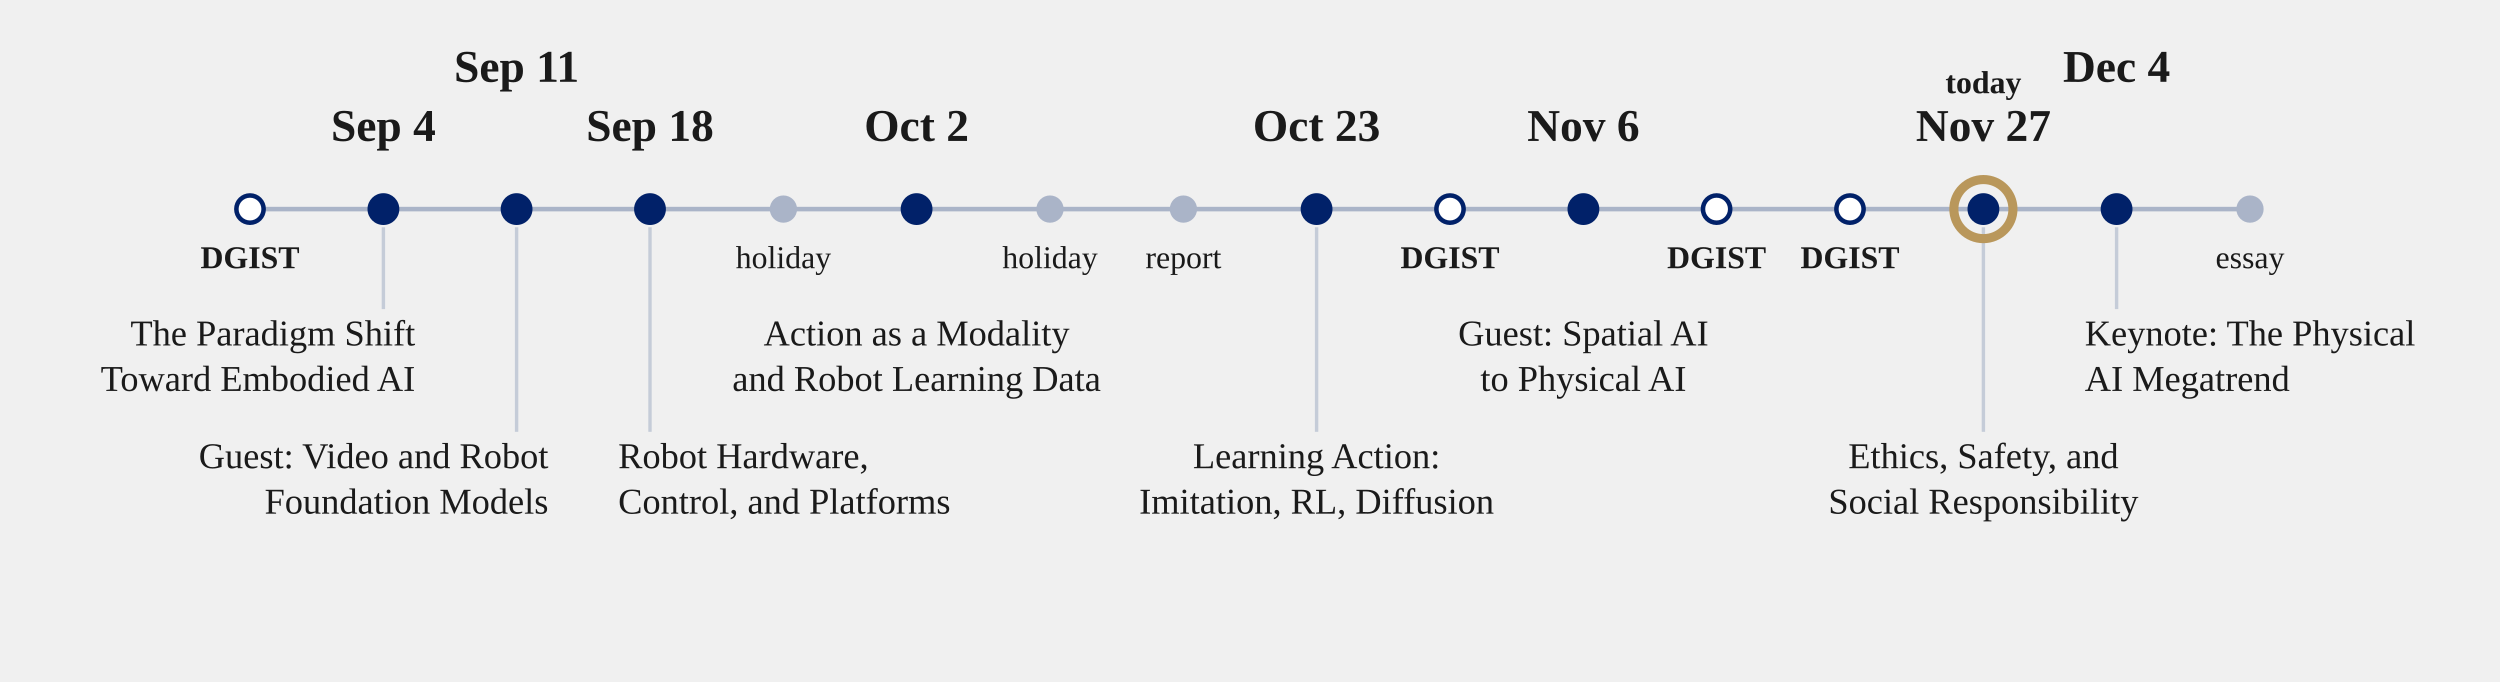
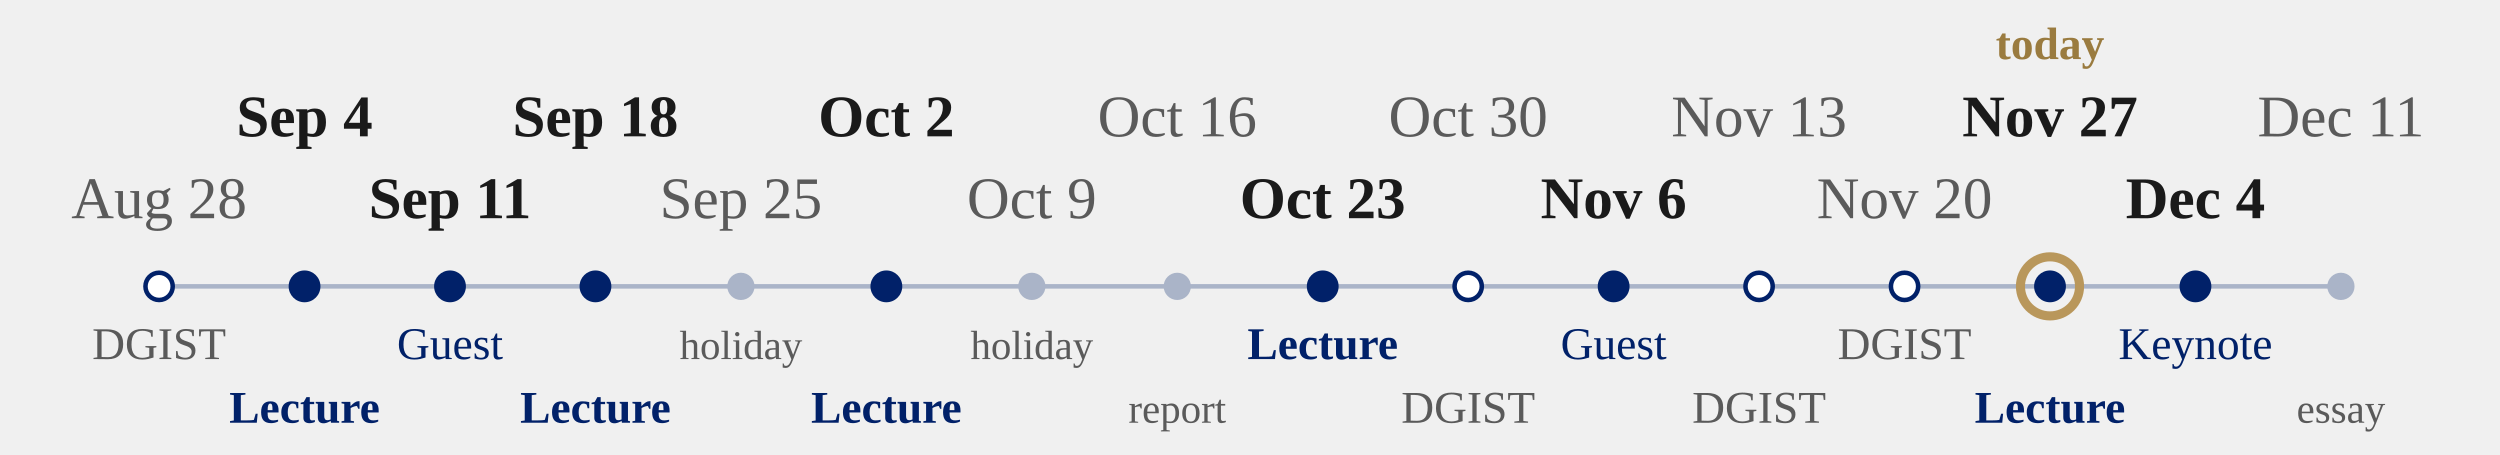
- <svg xmlns="http://www.w3.org/2000/svg" viewBox="0 0 1100 300" class="semester-map-svg" role="img" aria-label="Semester timeline, week 14 highlighted" style="font-family:inherit">
-   <line x1="110.0" y1="92" x2="990.0" y2="92" stroke="#aab4c8" stroke-width="2" />
-   <circle cx="110.0" cy="92" r="6" fill="#fff" stroke="#012169" stroke-width="2" />
-   <text x="110.0" y="118" font-size="14" font-weight="600" text-anchor="middle" fill="#1a1a1a" class="tag">DGIST</text>
-   <line x1="168.7" y1="100" x2="168.7" y2="136" stroke="#c5ccd8" stroke-width="1.5" />
-   <circle cx="168.7" cy="92" r="7" fill="#012169" />
-   <text x="168.7" y="62" font-size="20" font-weight="700" text-anchor="middle" fill="#1a1a1a" class="date">Sep 4</text>
-   <text x="182.7" y="152" font-size="16" text-anchor="end" fill="#1a1a1a" class="label">The Paradigm Shift</text>
-   <text x="182.7" y="172" font-size="16" text-anchor="end" fill="#1a1a1a" class="label">Toward Embodied AI</text>
-   <line x1="227.3" y1="100" x2="227.3" y2="190" stroke="#c5ccd8" stroke-width="1.5" />
-   <circle cx="227.3" cy="92" r="7" fill="#012169" />
-   <text x="227.3" y="36" font-size="20" font-weight="700" text-anchor="middle" fill="#1a1a1a" class="date">Sep 11</text>
-   <text x="241.3" y="206" font-size="16" text-anchor="end" fill="#1a1a1a" class="label">Guest: Video and Robot</text>
-   <text x="241.3" y="226" font-size="16" text-anchor="end" fill="#1a1a1a" class="label">Foundation Models</text>
-   <line x1="286.0" y1="100" x2="286.0" y2="190" stroke="#c5ccd8" stroke-width="1.5" />
-   <circle cx="286.0" cy="92" r="7" fill="#012169" />
-   <text x="286.0" y="62" font-size="20" font-weight="700" text-anchor="middle" fill="#1a1a1a" class="date">Sep 18</text>
-   <text x="272.0" y="206" font-size="16" text-anchor="start" fill="#1a1a1a" class="label">Robot Hardware,</text>
-   <text x="272.0" y="226" font-size="16" text-anchor="start" fill="#1a1a1a" class="label">Control, and Platforms</text>
-   <circle cx="344.7" cy="92" r="6" fill="#aab4c8" />
-   <text x="344.7" y="118" font-size="14" text-anchor="middle" fill="#1a1a1a" class="tag">holiday</text>
-   <circle cx="403.3" cy="92" r="7" fill="#012169" />
-   <text x="403.3" y="62" font-size="20" font-weight="700" text-anchor="middle" fill="#1a1a1a" class="date">Oct 2</text>
-   <text x="403.3" y="152" font-size="16" text-anchor="middle" fill="#1a1a1a" class="label">Action as a Modality</text>
-   <text x="403.3" y="172" font-size="16" text-anchor="middle" fill="#1a1a1a" class="label">and Robot Learning Data</text>
-   <circle cx="462.0" cy="92" r="6" fill="#aab4c8" />
-   <text x="462.0" y="118" font-size="14" text-anchor="middle" fill="#1a1a1a" class="tag">holiday</text>
-   <circle cx="520.7" cy="92" r="6" fill="#aab4c8" />
-   <text x="520.7" y="118" font-size="14" text-anchor="middle" fill="#1a1a1a" class="tag">report</text>
-   <line x1="579.3" y1="100" x2="579.3" y2="190" stroke="#c5ccd8" stroke-width="1.5" />
-   <circle cx="579.3" cy="92" r="7" fill="#012169" />
-   <text x="579.3" y="62" font-size="20" font-weight="700" text-anchor="middle" fill="#1a1a1a" class="date">Oct 23</text>
-   <text x="579.3" y="206" font-size="16" text-anchor="middle" fill="#1a1a1a" class="label">Learning Action:</text>
-   <text x="579.3" y="226" font-size="16" text-anchor="middle" fill="#1a1a1a" class="label">Imitation, RL, Diffusion</text>
-   <circle cx="638.0" cy="92" r="6" fill="#fff" stroke="#012169" stroke-width="2" />
-   <text x="638.0" y="118" font-size="14" font-weight="600" text-anchor="middle" fill="#1a1a1a" class="tag">DGIST</text>
-   <circle cx="696.7" cy="92" r="7" fill="#012169" />
-   <text x="696.7" y="62" font-size="20" font-weight="700" text-anchor="middle" fill="#1a1a1a" class="date">Nov 6</text>
-   <text x="696.7" y="152" font-size="16" text-anchor="middle" fill="#1a1a1a" class="label">Guest: Spatial AI</text>
-   <text x="696.7" y="172" font-size="16" text-anchor="middle" fill="#1a1a1a" class="label">to Physical AI</text>
-   <circle cx="755.3" cy="92" r="6" fill="#fff" stroke="#012169" stroke-width="2" />
-   <text x="755.3" y="118" font-size="14" font-weight="600" text-anchor="middle" fill="#1a1a1a" class="tag">DGIST</text>
-   <circle cx="814.0" cy="92" r="6" fill="#fff" stroke="#012169" stroke-width="2" />
-   <text x="814.0" y="118" font-size="14" font-weight="600" text-anchor="middle" fill="#1a1a1a" class="tag">DGIST</text>
-   <line x1="872.7" y1="100" x2="872.7" y2="190" stroke="#c5ccd8" stroke-width="1.5" />
-   <circle cx="872.7" cy="92" r="7" fill="#012169" />
-   <circle cx="872.7" cy="92" r="13" fill="none" stroke="#B9975B" stroke-width="4" class="today-ring" />
-   <text x="872.7" y="41" font-size="14" font-weight="600" text-anchor="middle" fill="#1a1a1a" class="today-tag">today</text>
-   <text x="872.7" y="62" font-size="20" font-weight="700" text-anchor="middle" fill="#1a1a1a" class="date">Nov 27</text>
-   <text x="872.7" y="206" font-size="16" text-anchor="middle" fill="#1a1a1a" class="label">Ethics, Safety, and</text>
-   <text x="872.7" y="226" font-size="16" text-anchor="middle" fill="#1a1a1a" class="label">Social Responsibility</text>
-   <line x1="931.3" y1="100" x2="931.3" y2="136" stroke="#c5ccd8" stroke-width="1.5" />
-   <circle cx="931.3" cy="92" r="7" fill="#012169" />
-   <text x="931.3" y="36" font-size="20" font-weight="700" text-anchor="middle" fill="#1a1a1a" class="date">Dec 4</text>
-   <text x="917.3" y="152" font-size="16" text-anchor="start" fill="#1a1a1a" class="label">Keynote: The Physical</text>
-   <text x="917.3" y="172" font-size="16" text-anchor="start" fill="#1a1a1a" class="label">AI Megatrend</text>
-   <circle cx="990.0" cy="92" r="6" fill="#aab4c8" />
-   <text x="990.0" y="118" font-size="14" text-anchor="middle" fill="#1a1a1a" class="tag">essay</text>
+ <svg xmlns="http://www.w3.org/2000/svg" viewBox="0 0 1100 200" class="semester-map-svg" role="img" aria-label="Semester timeline, week 14 highlighted" style="font-family:inherit">
+   <line x1="70.0" y1="126" x2="1030.0" y2="126" stroke="#aab4c8" stroke-width="2" />
+   <circle cx="70.0" cy="126" r="6" fill="#fff" stroke="#012169" stroke-width="2" />
+   <text x="70.0" y="96" font-size="26" font-weight="400" text-anchor="middle" fill="#5a5a5a" class="date">Aug 28</text>
+   <text x="70.0" y="158" font-size="20" text-anchor="middle" fill="#5a5a5a" class="tag">DGIST</text>
+   <circle cx="134.0" cy="126" r="7" fill="#012169" />
+   <text x="134.0" y="60" font-size="26" font-weight="700" text-anchor="middle" fill="#1a1a1a" class="date">Sep 4</text>
+   <text x="134.0" y="186" font-size="20" font-weight="700" text-anchor="middle" fill="#012169" class="tag">Lecture</text>
+   <circle cx="198.0" cy="126" r="7" fill="#012169" />
+   <text x="198.0" y="96" font-size="26" font-weight="700" text-anchor="middle" fill="#1a1a1a" class="date">Sep 11</text>
+   <text x="198.0" y="158" font-size="20" text-anchor="middle" fill="#012169" class="tag">Guest</text>
+   <circle cx="262.0" cy="126" r="7" fill="#012169" />
+   <text x="262.0" y="60" font-size="26" font-weight="700" text-anchor="middle" fill="#1a1a1a" class="date">Sep 18</text>
+   <text x="262.0" y="186" font-size="20" font-weight="700" text-anchor="middle" fill="#012169" class="tag">Lecture</text>
+   <circle cx="326.0" cy="126" r="6" fill="#aab4c8" />
+   <text x="326.0" y="96" font-size="26" font-weight="400" text-anchor="middle" fill="#5a5a5a" class="date">Sep 25</text>
+   <text x="326.0" y="158" font-size="18" text-anchor="middle" fill="#5a5a5a" class="tag">holiday</text>
+   <circle cx="390.0" cy="126" r="7" fill="#012169" />
+   <text x="390.0" y="60" font-size="26" font-weight="700" text-anchor="middle" fill="#1a1a1a" class="date">Oct 2</text>
+   <text x="390.0" y="186" font-size="20" font-weight="700" text-anchor="middle" fill="#012169" class="tag">Lecture</text>
+   <circle cx="454.0" cy="126" r="6" fill="#aab4c8" />
+   <text x="454.0" y="96" font-size="26" font-weight="400" text-anchor="middle" fill="#5a5a5a" class="date">Oct 9</text>
+   <text x="454.0" y="158" font-size="18" text-anchor="middle" fill="#5a5a5a" class="tag">holiday</text>
+   <circle cx="518.0" cy="126" r="6" fill="#aab4c8" />
+   <text x="518.0" y="60" font-size="26" font-weight="400" text-anchor="middle" fill="#5a5a5a" class="date">Oct 16</text>
+   <text x="518.0" y="186" font-size="18" text-anchor="middle" fill="#5a5a5a" class="tag">report</text>
+   <circle cx="582.0" cy="126" r="7" fill="#012169" />
+   <text x="582.0" y="96" font-size="26" font-weight="700" text-anchor="middle" fill="#1a1a1a" class="date">Oct 23</text>
+   <text x="582.0" y="158" font-size="20" font-weight="700" text-anchor="middle" fill="#012169" class="tag">Lecture</text>
+   <circle cx="646.0" cy="126" r="6" fill="#fff" stroke="#012169" stroke-width="2" />
+   <text x="646.0" y="60" font-size="26" font-weight="400" text-anchor="middle" fill="#5a5a5a" class="date">Oct 30</text>
+   <text x="646.0" y="186" font-size="20" text-anchor="middle" fill="#5a5a5a" class="tag">DGIST</text>
+   <circle cx="710.0" cy="126" r="7" fill="#012169" />
+   <text x="710.0" y="96" font-size="26" font-weight="700" text-anchor="middle" fill="#1a1a1a" class="date">Nov 6</text>
+   <text x="710.0" y="158" font-size="20" text-anchor="middle" fill="#012169" class="tag">Guest</text>
+   <circle cx="774.0" cy="126" r="6" fill="#fff" stroke="#012169" stroke-width="2" />
+   <text x="774.0" y="60" font-size="26" font-weight="400" text-anchor="middle" fill="#5a5a5a" class="date">Nov 13</text>
+   <text x="774.0" y="186" font-size="20" text-anchor="middle" fill="#5a5a5a" class="tag">DGIST</text>
+   <circle cx="838.0" cy="126" r="6" fill="#fff" stroke="#012169" stroke-width="2" />
+   <text x="838.0" y="96" font-size="26" font-weight="400" text-anchor="middle" fill="#5a5a5a" class="date">Nov 20</text>
+   <text x="838.0" y="158" font-size="20" text-anchor="middle" fill="#5a5a5a" class="tag">DGIST</text>
+   <circle cx="902.0" cy="126" r="7" fill="#012169" />
+   <circle cx="902.0" cy="126" r="13" fill="none" stroke="#B9975B" stroke-width="4" class="today-ring" />
+   <text x="902.0" y="26" font-size="20" font-weight="700" text-anchor="middle" fill="#9A7B3F" class="today-tag">today</text>
+   <text x="902.0" y="60" font-size="26" font-weight="700" text-anchor="middle" fill="#1a1a1a" class="date">Nov 27</text>
+   <text x="902.0" y="186" font-size="20" font-weight="700" text-anchor="middle" fill="#012169" class="tag">Lecture</text>
+   <circle cx="966.0" cy="126" r="7" fill="#012169" />
+   <text x="966.0" y="96" font-size="26" font-weight="700" text-anchor="middle" fill="#1a1a1a" class="date">Dec 4</text>
+   <text x="966.0" y="158" font-size="20" text-anchor="middle" fill="#012169" class="tag">Keynote</text>
+   <circle cx="1030.0" cy="126" r="6" fill="#aab4c8" />
+   <text x="1030.0" y="60" font-size="26" font-weight="400" text-anchor="middle" fill="#5a5a5a" class="date">Dec 11</text>
+   <text x="1030.0" y="186" font-size="18" text-anchor="middle" fill="#5a5a5a" class="tag">essay</text>
</svg>
